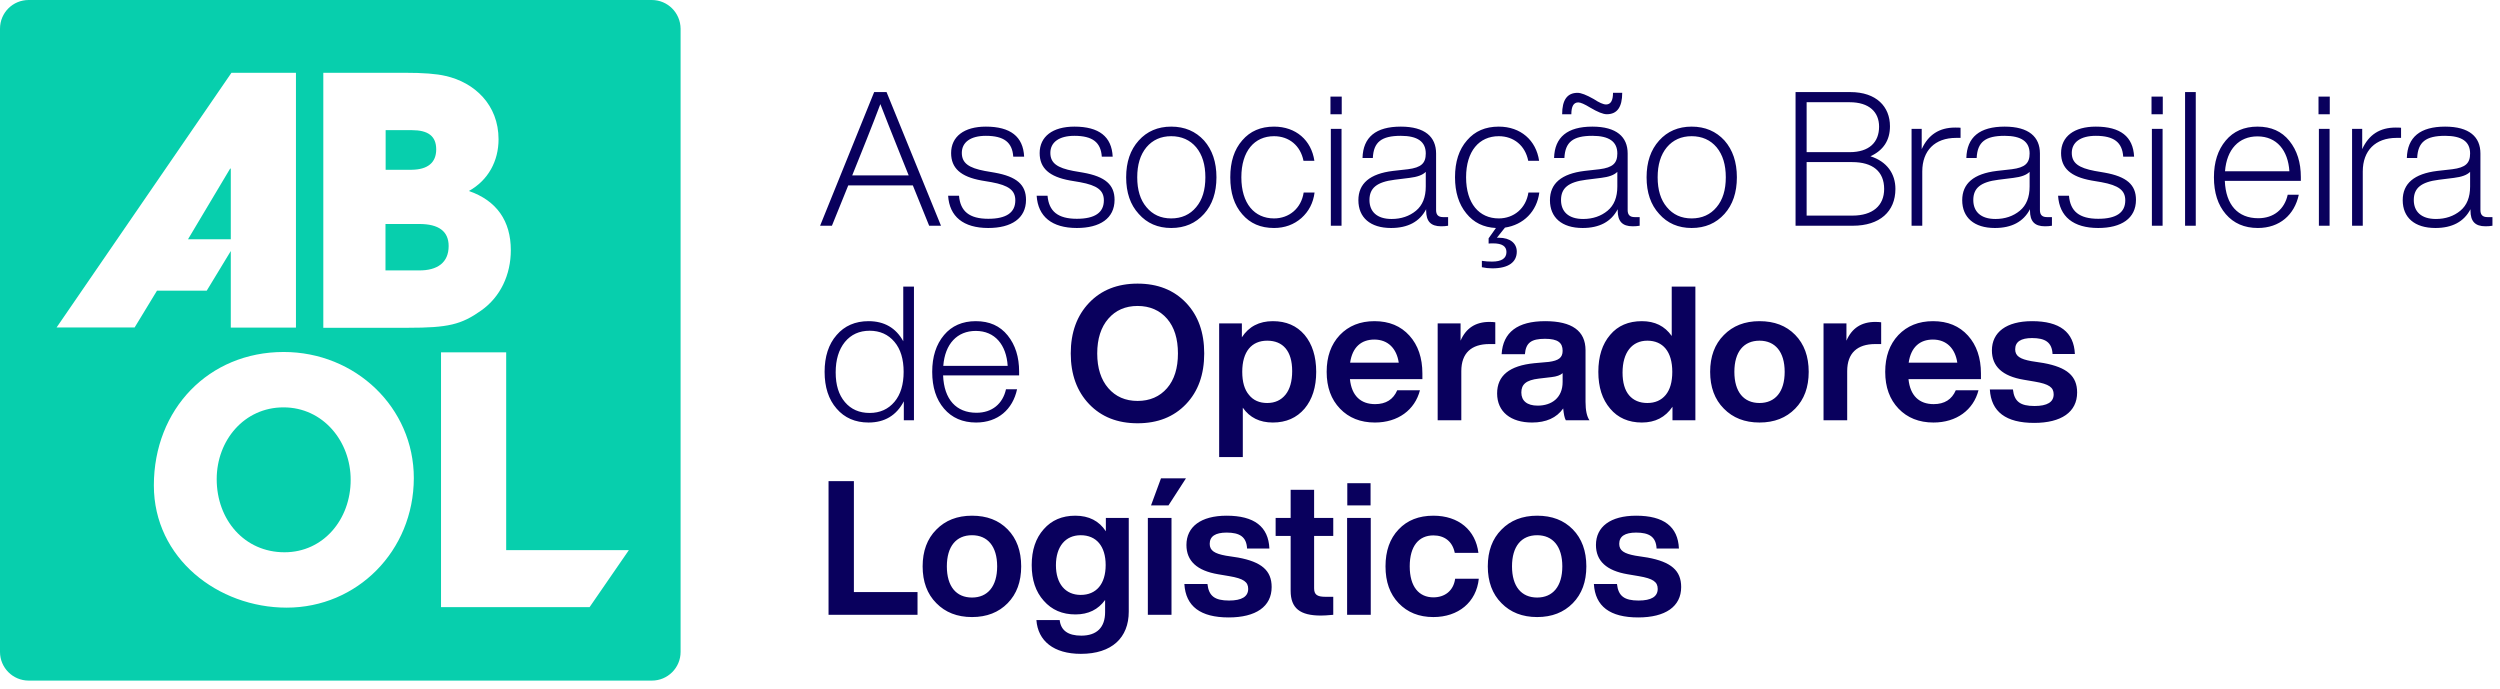
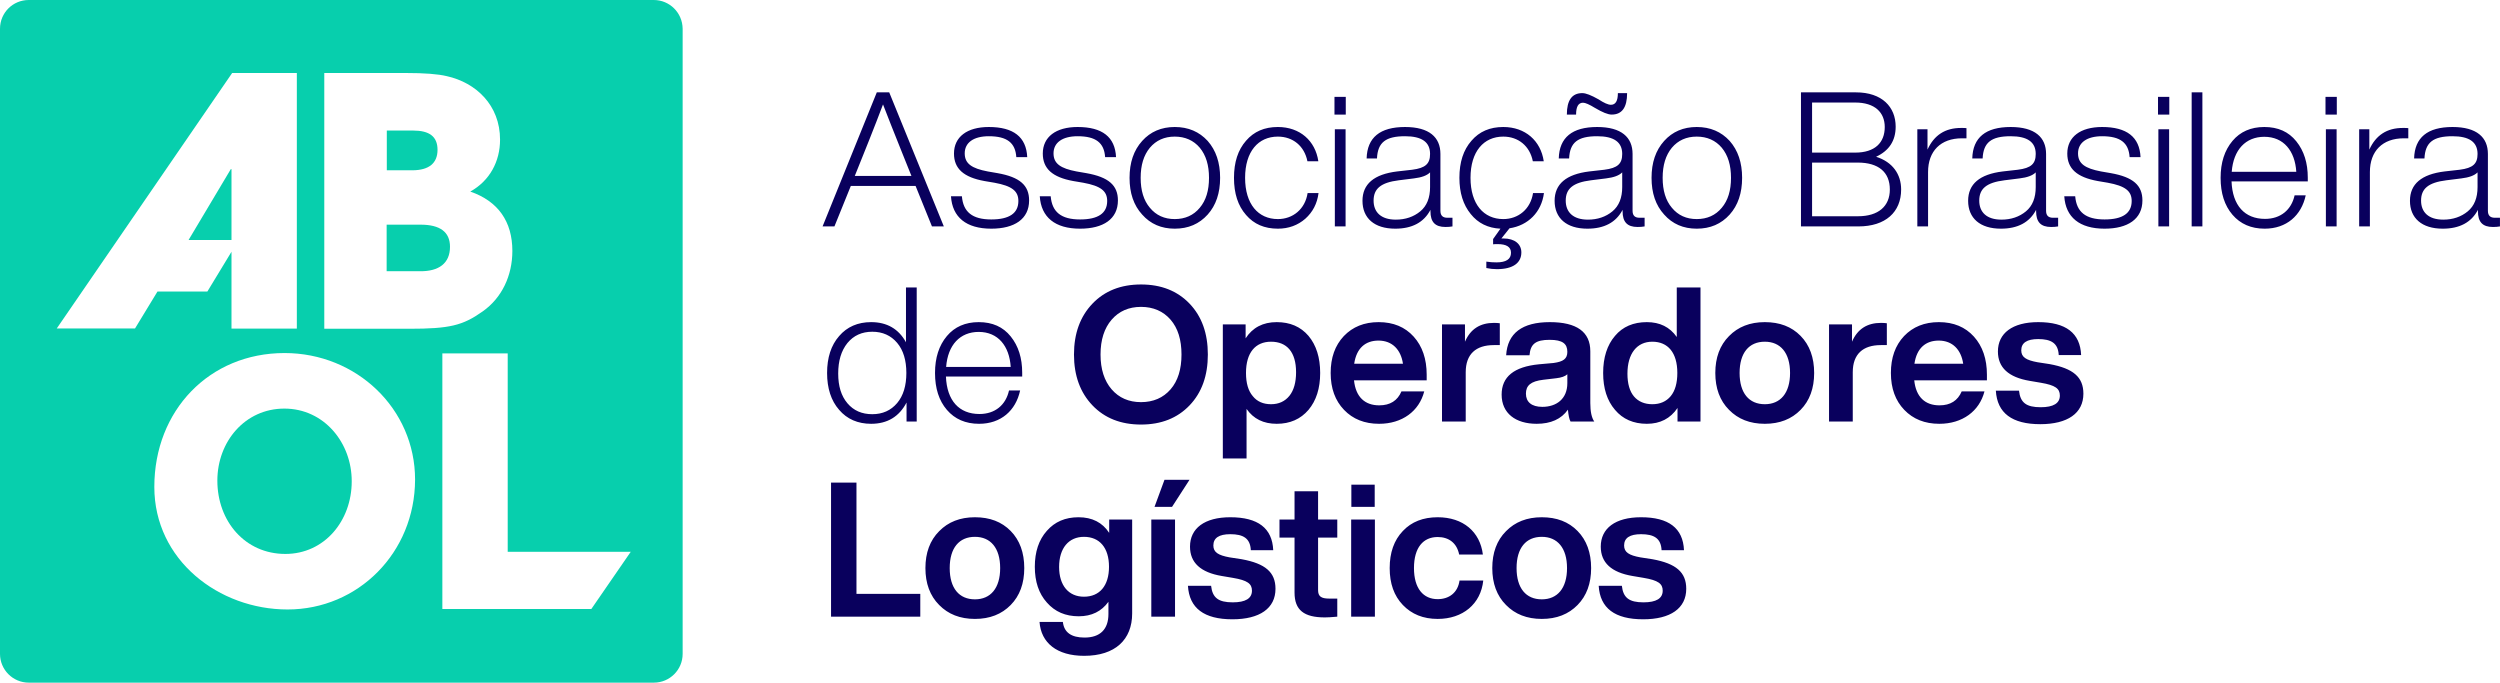
- <svg xmlns="http://www.w3.org/2000/svg" width="316" height="87" viewBox="0 0 316 87" fill="none">
+ <svg xmlns="http://www.w3.org/2000/svg" width="315.05" height="86.03" viewBox="0 0 315.05 86.03" fill="none">
  <path d="M35.836 51.491C30.869 51.491 27.391 55.661 27.391 60.565C27.391 65.699 30.89 69.807 35.962 69.807C40.887 69.807 44.324 65.636 44.324 60.67C44.345 55.808 40.845 51.491 35.836 51.491Z" fill="#07CFAD" />
  <path d="M29.172 21.313H29.088L23.765 30.241H29.172V21.313Z" fill="#07CFAD" />
  <path d="M56.709 31.1C56.709 29.235 55.452 28.312 53 28.312H48.725V34.18H52.958C55.284 34.201 56.709 33.195 56.709 31.1Z" fill="#07CFAD" />
  <path d="M55.137 18.882C55.137 17.185 54.089 16.451 52.056 16.451H48.745V21.46H52.014C54.068 21.439 55.137 20.559 55.137 18.882Z" fill="#07CFAD" />
  <path d="M82.381 0H3.626C1.614 0 0 1.614 0 3.626V82.402C0 84.393 1.614 86.027 3.626 86.027H82.402C84.393 86.027 86.027 84.414 86.027 82.402V3.626C86.006 1.614 84.393 0 82.381 0ZM40.866 9.2H51.176C53.481 9.2 55.179 9.326 56.311 9.598C59.978 10.415 63.017 13.245 63.017 17.604C63.017 20.349 61.718 22.78 59.266 24.142C62.786 25.358 64.568 27.935 64.568 31.624C64.568 34.704 63.269 37.533 60.816 39.252C58.301 41.033 56.646 41.431 51.554 41.431H40.866V9.2ZM7.125 41.431L29.256 9.2H37.408V41.41H29.172V31.729L26.133 36.737H19.846L17.017 41.39H7.125V41.431ZM36.234 76.806C27.579 76.806 19.448 70.582 19.448 61.361C19.448 51.721 26.384 44.491 35.857 44.491C44.931 44.491 52.308 51.512 52.308 60.439C52.287 69.639 45.141 76.806 36.234 76.806ZM74.522 76.743H55.745V44.533H63.981V69.535H79.489L74.522 76.743Z" fill="#07CFAD" />
  <path d="M118.941 28.533L112.06 11.639H110.494L103.661 28.533H105.155L107.22 23.432H115.382L117.446 28.533H118.941ZM108.881 19.279C108.999 18.971 109.213 18.425 109.545 17.619C110.186 16.005 110.826 14.368 111.277 13.158C111.87 14.7 112.677 16.741 113.697 19.279L114.86 22.174H107.718L108.881 19.279ZM124.919 28.818C127.838 28.818 129.688 27.608 129.688 25.259C129.688 23.36 128.526 22.317 125.702 21.818L124.469 21.605C122.475 21.225 121.574 20.632 121.574 19.327C121.574 17.974 122.689 17.168 124.611 17.168C126.912 17.168 127.957 17.998 128.075 19.802H129.451C129.333 17.263 127.719 16.005 124.611 16.005C121.858 16.005 120.221 17.263 120.221 19.351C120.221 21.249 121.431 22.34 124.065 22.815L125.323 23.028C127.529 23.432 128.336 24.072 128.336 25.33C128.336 26.872 127.197 27.655 124.919 27.655C122.523 27.655 121.384 26.706 121.218 24.737H119.842C120.008 27.37 121.764 28.818 124.919 28.818ZM136.111 28.818C139.029 28.818 140.88 27.608 140.88 25.259C140.88 23.36 139.717 22.317 136.894 21.818L135.66 21.605C133.667 21.225 132.765 20.632 132.765 19.327C132.765 17.974 133.881 17.168 135.802 17.168C138.104 17.168 139.148 17.998 139.267 19.802H140.643C140.524 17.263 138.91 16.005 135.802 16.005C133.05 16.005 131.413 17.263 131.413 19.351C131.413 21.249 132.623 22.34 135.256 22.815L136.514 23.028C138.721 23.432 139.528 24.072 139.528 25.33C139.528 26.872 138.389 27.655 136.111 27.655C133.714 27.655 132.576 26.706 132.409 24.737H131.033C131.199 27.37 132.955 28.818 136.111 28.818ZM148.04 28.818C149.749 28.818 151.125 28.224 152.193 27.038C153.237 25.875 153.759 24.333 153.759 22.411C153.759 20.489 153.237 18.947 152.193 17.761C151.125 16.598 149.749 16.005 148.04 16.005C146.356 16.005 144.98 16.598 143.936 17.761C142.868 18.947 142.346 20.489 142.346 22.411C142.346 24.333 142.868 25.875 143.936 27.038C144.98 28.224 146.356 28.818 148.04 28.818ZM144.909 26.184C144.125 25.259 143.746 24.001 143.746 22.411C143.746 20.822 144.125 19.564 144.909 18.615C145.692 17.69 146.736 17.215 148.04 17.215C149.346 17.215 150.413 17.69 151.196 18.615C151.979 19.564 152.359 20.822 152.359 22.411C152.359 24.001 151.979 25.259 151.196 26.184C150.413 27.133 149.346 27.608 148.04 27.608C146.736 27.608 145.692 27.133 144.909 26.184ZM161.036 28.818C162.388 28.818 163.551 28.39 164.5 27.56C165.425 26.73 165.994 25.662 166.161 24.333H164.784C164.476 26.35 162.934 27.608 161.036 27.608C158.568 27.608 156.907 25.733 156.907 22.411C156.907 19.09 158.568 17.215 161.036 17.215C162.934 17.215 164.381 18.401 164.761 20.323H166.137C165.757 17.737 163.812 16.005 161.036 16.005C159.351 16.005 158.022 16.575 157.025 17.737C156.005 18.9 155.507 20.442 155.507 22.411C155.507 24.381 156.005 25.923 157.025 27.086C158.022 28.248 159.351 28.818 161.036 28.818ZM169.594 14.439V12.209H168.17V14.439H169.594ZM169.57 28.533V16.29H168.217V28.533H169.57ZM182.4 27.442C181.807 27.442 181.522 27.157 181.522 26.564V19.398C181.522 17.31 180.123 16.005 177.062 16.005C173.906 16.005 172.293 17.334 172.222 19.968H173.526C173.621 17.951 174.618 17.168 177.062 17.168C179.174 17.168 180.217 17.903 180.217 19.398C180.217 20.632 179.648 21.178 177.964 21.391L176.065 21.605C173.147 21.961 171.7 23.194 171.7 25.306C171.7 27.489 173.194 28.818 175.828 28.818C177.939 28.818 179.435 28.035 180.265 26.445V26.611C180.265 27.963 180.834 28.604 182.163 28.604C182.472 28.604 182.78 28.58 183.041 28.533V27.442H182.4ZM175.899 27.679C174.025 27.679 173.1 26.73 173.1 25.282C173.1 23.788 174.001 23.005 176.279 22.72L178.177 22.483C179.15 22.364 179.814 22.127 180.217 21.723V23.574C180.217 24.926 179.814 25.947 178.984 26.635C178.153 27.323 177.109 27.679 175.899 27.679ZM193.192 24.333C192.883 26.35 191.341 27.608 189.443 27.608C186.975 27.608 185.314 25.733 185.314 22.411C185.314 19.09 186.975 17.215 189.443 17.215C191.341 17.215 192.788 18.401 193.168 20.323H194.544C194.164 17.737 192.219 16.005 189.443 16.005C187.758 16.005 186.43 16.575 185.433 17.737C184.413 18.9 183.914 20.442 183.914 22.411C183.914 24.286 184.389 25.804 185.338 26.967C186.263 28.13 187.521 28.747 189.087 28.818L188.161 30.123V30.787C188.328 30.763 188.518 30.763 188.731 30.763C189.846 30.763 190.416 31.119 190.416 31.855C190.416 32.661 189.799 33.065 188.589 33.065C188.185 33.065 187.758 33.041 187.308 32.97V33.777C187.734 33.871 188.185 33.919 188.636 33.919C190.7 33.919 191.721 33.112 191.721 31.807C191.721 30.763 190.89 30.051 189.467 30.051H189.206L190.226 28.77C192.575 28.414 194.26 26.73 194.568 24.333H193.192ZM199.496 12.944C199.781 12.944 200.279 13.158 201.014 13.609C201.94 14.155 202.628 14.439 203.102 14.439C204.407 14.439 205.048 13.537 205.048 11.734H203.885C203.885 12.707 203.6 13.205 203.007 13.205C202.651 13.205 202.129 12.968 201.441 12.517C200.516 11.995 199.852 11.734 199.401 11.734C198.096 11.734 197.455 12.636 197.455 14.439H198.618C198.618 13.443 198.903 12.944 199.496 12.944ZM206.614 27.442C206.021 27.442 205.736 27.157 205.736 26.564V19.398C205.736 17.31 204.336 16.005 201.275 16.005C198.12 16.005 196.506 17.334 196.435 19.968H197.74C197.835 17.951 198.832 17.168 201.275 17.168C203.387 17.168 204.431 17.903 204.431 19.398C204.431 20.632 203.861 21.178 202.177 21.391L200.279 21.605C197.36 21.961 195.913 23.194 195.913 25.306C195.913 27.489 197.408 28.818 200.041 28.818C202.153 28.818 203.648 28.035 204.478 26.445V26.611C204.478 27.963 205.048 28.604 206.376 28.604C206.685 28.604 206.993 28.58 207.254 28.533V27.442H206.614ZM200.113 27.679C198.238 27.679 197.313 26.73 197.313 25.282C197.313 23.788 198.214 23.005 200.492 22.72L202.39 22.483C203.363 22.364 204.027 22.127 204.431 21.723V23.574C204.431 24.926 204.027 25.947 203.197 26.635C202.367 27.323 201.322 27.679 200.113 27.679ZM213.822 28.818C215.53 28.818 216.907 28.224 217.975 27.038C219.018 25.875 219.541 24.333 219.541 22.411C219.541 20.489 219.018 18.947 217.975 17.761C216.907 16.598 215.53 16.005 213.822 16.005C212.138 16.005 210.762 16.598 209.717 17.761C208.65 18.947 208.128 20.489 208.128 22.411C208.128 24.333 208.65 25.875 209.717 27.038C210.762 28.224 212.138 28.818 213.822 28.818ZM210.69 26.184C209.907 25.259 209.527 24.001 209.527 22.411C209.527 20.822 209.907 19.564 210.69 18.615C211.473 17.69 212.517 17.215 213.822 17.215C215.127 17.215 216.195 17.69 216.978 18.615C217.761 19.564 218.141 20.822 218.141 22.411C218.141 24.001 217.761 25.259 216.978 26.184C216.195 27.133 215.127 27.608 213.822 27.608C212.517 27.608 211.473 27.133 210.69 26.184ZM236.425 19.754C238.062 18.995 238.892 17.737 238.892 15.958C238.892 13.49 237.184 11.639 233.886 11.639H226.958V28.533H234.195C237.611 28.533 239.581 26.73 239.581 23.883C239.581 21.961 238.513 20.418 236.425 19.754ZM233.791 12.921C236.283 12.921 237.516 14.178 237.516 16.005C237.516 17.974 236.283 19.232 233.791 19.232H228.358V12.921H233.791ZM228.358 27.252V20.489H234.124C236.71 20.489 238.157 21.676 238.157 23.883C238.157 25.994 236.71 27.252 234.147 27.252H228.358ZM247.127 16.124C245.134 16.124 243.734 17.025 242.904 18.852V16.29H241.622V28.533H242.975V21.676C242.975 19.042 244.564 17.429 247.246 17.429H247.815V16.148C247.649 16.124 247.412 16.124 247.127 16.124ZM258.725 27.442C258.132 27.442 257.847 27.157 257.847 26.564V19.398C257.847 17.31 256.447 16.005 253.386 16.005C250.231 16.005 248.617 17.334 248.546 19.968H249.851C249.946 17.951 250.942 17.168 253.386 17.168C255.498 17.168 256.542 17.903 256.542 19.398C256.542 20.632 255.973 21.178 254.288 21.391L252.39 21.605C249.471 21.961 248.024 23.194 248.024 25.306C248.024 27.489 249.519 28.818 252.152 28.818C254.264 28.818 255.759 28.035 256.59 26.445V26.611C256.59 27.963 257.159 28.604 258.488 28.604C258.796 28.604 259.104 28.58 259.365 28.533V27.442H258.725ZM252.224 27.679C250.349 27.679 249.424 26.73 249.424 25.282C249.424 23.788 250.325 23.005 252.603 22.72L254.501 22.483C255.474 22.364 256.139 22.127 256.542 21.723V23.574C256.542 24.926 256.139 25.947 255.308 26.635C254.477 27.323 253.434 27.679 252.224 27.679ZM265.218 28.818C268.137 28.818 269.987 27.608 269.987 25.259C269.987 23.36 268.825 22.317 266.001 21.818L264.767 21.605C262.774 21.225 261.873 20.632 261.873 19.327C261.873 17.974 262.988 17.168 264.91 17.168C267.211 17.168 268.255 17.998 268.374 19.802H269.75C269.631 17.263 268.018 16.005 264.91 16.005C262.157 16.005 260.52 17.263 260.52 19.351C260.52 21.249 261.73 22.34 264.364 22.815L265.622 23.028C267.828 23.432 268.635 24.072 268.635 25.33C268.635 26.872 267.496 27.655 265.218 27.655C262.822 27.655 261.683 26.706 261.517 24.737H260.14C260.307 27.37 262.062 28.818 265.218 28.818ZM273.375 14.439V12.209H271.952V14.439H273.375ZM273.352 28.533V16.29H271.999V28.533H273.352ZM277.545 28.533V11.639H276.193V28.533H277.545ZM290.827 22.388C290.827 20.537 290.352 19.018 289.379 17.808C288.407 16.598 287.078 16.005 285.346 16.005C283.661 16.005 282.309 16.598 281.336 17.761C280.34 18.947 279.841 20.489 279.841 22.411C279.841 24.357 280.34 25.899 281.336 27.062C282.333 28.224 283.685 28.818 285.393 28.818C288.146 28.818 290.02 27.157 290.566 24.618H289.166C288.762 26.445 287.41 27.584 285.441 27.584C282.878 27.584 281.336 25.899 281.218 22.862H290.827V22.388ZM285.346 17.239C287.79 17.239 289.213 19.018 289.379 21.652H281.241C281.455 18.876 282.997 17.239 285.346 17.239ZM294.484 14.439V12.209H293.06V14.439H294.484ZM294.46 28.533V16.29H293.108V28.533H294.46ZM302.806 16.124C300.813 16.124 299.413 17.025 298.583 18.852V16.29H297.302V28.533H298.654V21.676C298.654 19.042 300.244 17.429 302.925 17.429H303.494V16.148C303.328 16.124 303.091 16.124 302.806 16.124ZM314.404 27.442C313.811 27.442 313.526 27.157 313.526 26.564V19.398C313.526 17.31 312.126 16.005 309.065 16.005C305.91 16.005 304.297 17.334 304.225 19.968H305.53C305.625 17.951 306.622 17.168 309.065 17.168C311.177 17.168 312.221 17.903 312.221 19.398C312.221 20.632 311.651 21.178 309.967 21.391L308.069 21.605C305.15 21.961 303.703 23.194 303.703 25.306C303.703 27.489 305.198 28.818 307.832 28.818C309.943 28.818 311.438 28.035 312.269 26.445V26.611C312.269 27.963 312.838 28.604 314.167 28.604C314.475 28.604 314.784 28.58 315.045 28.533V27.442H314.404ZM307.903 27.679C306.028 27.679 305.103 26.73 305.103 25.282C305.103 23.788 306.005 23.005 308.283 22.72L310.181 22.483C311.153 22.364 311.818 22.127 312.221 21.723V23.574C312.221 24.926 311.818 25.947 310.988 26.635C310.157 27.323 309.113 27.679 307.903 27.679ZM114.172 43.133C113.246 41.449 111.775 40.595 109.782 40.595C108.098 40.595 106.745 41.188 105.749 42.35C104.728 43.513 104.23 45.079 104.23 47.001C104.23 48.923 104.728 50.489 105.749 51.651C106.745 52.814 108.098 53.407 109.782 53.407C111.823 53.407 113.317 52.506 114.243 50.726V53.122H115.524V36.229H114.172V43.133ZM106.793 50.821C106.01 49.895 105.63 48.662 105.63 47.072C105.63 45.482 106.01 44.201 106.793 43.228C107.576 42.279 108.62 41.805 109.925 41.805C111.229 41.805 112.274 42.279 113.056 43.205C113.84 44.13 114.219 45.411 114.219 47.001C114.219 48.59 113.84 49.872 113.056 50.797C112.274 51.722 111.229 52.197 109.925 52.197C108.62 52.197 107.576 51.746 106.793 50.821ZM128.817 46.977C128.817 45.126 128.343 43.608 127.37 42.398C126.397 41.188 125.068 40.595 123.336 40.595C121.652 40.595 120.299 41.188 119.326 42.35C118.33 43.537 117.831 45.079 117.831 47.001C117.831 48.946 118.33 50.489 119.326 51.651C120.323 52.814 121.675 53.407 123.383 53.407C126.136 53.407 128.01 51.746 128.556 49.207H127.156C126.753 51.034 125.4 52.173 123.431 52.173C120.869 52.173 119.326 50.489 119.207 47.452H128.817V46.977ZM123.336 41.828C125.78 41.828 127.204 43.608 127.37 46.242H119.231C119.445 43.465 120.987 41.828 123.336 41.828ZM143.791 53.502C146.329 53.502 148.369 52.696 149.912 51.082C151.454 49.468 152.213 47.333 152.213 44.676C152.213 42.018 151.454 39.883 149.912 38.269C148.369 36.656 146.329 35.849 143.791 35.849C141.252 35.849 139.211 36.656 137.669 38.269C136.127 39.883 135.343 42.018 135.343 44.676C135.343 47.333 136.127 49.468 137.669 51.082C139.211 52.696 141.252 53.502 143.791 53.502ZM140.089 49.065C139.164 47.997 138.689 46.526 138.689 44.676C138.689 42.825 139.164 41.354 140.089 40.286C141.014 39.218 142.248 38.673 143.791 38.673C145.332 38.673 146.59 39.218 147.516 40.286C148.441 41.354 148.892 42.825 148.892 44.676C148.892 46.526 148.441 47.997 147.516 49.065C146.59 50.133 145.332 50.678 143.791 50.678C142.248 50.678 141.014 50.133 140.089 49.065ZM160.888 40.595C159.155 40.595 157.85 41.283 156.973 42.635V40.879H154.101V57.773H157.091V51.533C157.969 52.79 159.226 53.407 160.888 53.407C162.572 53.407 163.901 52.814 164.897 51.651C165.87 50.489 166.368 48.946 166.368 47.001C166.368 45.055 165.87 43.489 164.897 42.327C163.901 41.164 162.572 40.595 160.888 40.595ZM157.874 49.919C157.305 49.255 157.02 48.282 157.02 47.001C157.02 44.438 158.206 43.062 160.175 43.062C162.169 43.062 163.331 44.367 163.331 46.906C163.331 48.187 163.047 49.184 162.501 49.872C161.931 50.584 161.149 50.939 160.175 50.939C159.203 50.939 158.42 50.607 157.874 49.919ZM179.79 47.214C179.79 45.245 179.245 43.632 178.153 42.422C177.062 41.212 175.591 40.595 173.74 40.595C171.914 40.595 170.466 41.188 169.351 42.35C168.236 43.537 167.69 45.079 167.69 47.001C167.69 48.946 168.259 50.489 169.375 51.651C170.489 52.814 171.961 53.407 173.788 53.407C176.706 53.407 178.841 51.817 179.482 49.326H176.611C176.113 50.489 175.188 51.082 173.812 51.082C172.008 51.082 170.846 50.038 170.632 47.926H179.79V47.214ZM173.716 42.92C175.449 42.92 176.54 44.059 176.801 45.838H170.656C170.94 43.869 172.079 42.92 173.716 42.92ZM188.27 40.69C186.514 40.69 185.304 41.472 184.616 43.062V40.879H181.721V53.122H184.71V46.906C184.71 44.628 185.992 43.489 188.246 43.489H189.005V40.737C188.839 40.713 188.578 40.69 188.27 40.69ZM200.91 53.122C200.577 52.648 200.411 51.865 200.411 50.797V44.272C200.411 41.828 198.703 40.595 195.31 40.595C191.822 40.595 189.972 41.994 189.805 44.77H192.748C192.866 43.323 193.554 42.825 195.286 42.825C196.924 42.825 197.516 43.323 197.516 44.343C197.516 45.221 196.995 45.577 195.785 45.743L193.934 45.909C190.802 46.218 189.236 47.475 189.236 49.729C189.236 52.078 190.992 53.407 193.649 53.407C195.429 53.407 196.757 52.814 197.588 51.627C197.659 52.339 197.754 52.838 197.92 53.122H200.91ZM194.361 51.272C193.009 51.272 192.297 50.655 192.297 49.611C192.297 48.59 192.89 48.045 194.503 47.855L196.117 47.665C196.757 47.594 197.232 47.428 197.516 47.167V48.282C197.516 50.275 196.14 51.272 194.361 51.272ZM211.306 42.469C210.428 41.212 209.171 40.595 207.534 40.595C205.849 40.595 204.497 41.164 203.524 42.327C202.527 43.489 202.029 45.055 202.029 47.001C202.029 48.946 202.527 50.489 203.524 51.651C204.497 52.814 205.849 53.407 207.534 53.407C209.218 53.407 210.5 52.743 211.401 51.414V53.122H214.296V36.229H211.306V42.469ZM205.92 49.967C205.374 49.326 205.09 48.353 205.09 47.096C205.09 44.533 206.3 43.062 208.222 43.062C210.191 43.062 211.377 44.438 211.377 47.001C211.377 48.282 211.093 49.255 210.547 49.919C209.977 50.607 209.194 50.939 208.222 50.939C207.249 50.939 206.466 50.607 205.92 49.967ZM226.911 51.651C228.05 50.489 228.62 48.946 228.62 47.001C228.62 45.055 228.05 43.489 226.911 42.327C225.773 41.164 224.277 40.595 222.403 40.595C220.529 40.595 219.034 41.188 217.895 42.35C216.733 43.513 216.163 45.079 216.163 47.001C216.163 48.923 216.733 50.489 217.895 51.651C219.034 52.814 220.529 53.407 222.403 53.407C224.277 53.407 225.773 52.814 226.911 51.651ZM222.403 50.939C220.41 50.939 219.224 49.54 219.224 47.001C219.224 44.462 220.41 43.062 222.403 43.062C224.373 43.062 225.583 44.462 225.583 47.001C225.583 49.54 224.373 50.939 222.403 50.939ZM237.044 40.69C235.288 40.69 234.078 41.472 233.39 43.062V40.879H230.495V53.122H233.485V46.906C233.485 44.628 234.766 43.489 237.021 43.489H237.78V40.737C237.613 40.713 237.352 40.69 237.044 40.69ZM250.392 47.214C250.392 45.245 249.846 43.632 248.755 42.422C247.663 41.212 246.192 40.595 244.341 40.595C242.514 40.595 241.067 41.188 239.952 42.35C238.837 43.537 238.291 45.079 238.291 47.001C238.291 48.946 238.861 50.489 239.976 51.651C241.091 52.814 242.562 53.407 244.389 53.407C247.307 53.407 249.443 51.817 250.083 49.326H247.213C246.714 50.489 245.789 51.082 244.413 51.082C242.61 51.082 241.447 50.038 241.233 47.926H250.392V47.214ZM244.318 42.92C246.05 42.92 247.141 44.059 247.402 45.838H241.257C241.542 43.869 242.681 42.92 244.318 42.92ZM257.116 53.455C260.556 53.455 262.549 52.078 262.549 49.611C262.549 47.523 261.268 46.431 258.302 45.886L256.76 45.648C255.336 45.387 254.719 45.008 254.719 44.154C254.719 43.205 255.431 42.73 256.855 42.73C258.492 42.73 259.37 43.252 259.441 44.747H262.264C262.146 41.971 260.342 40.595 256.855 40.595C253.604 40.595 251.777 41.994 251.777 44.296C251.777 46.313 253.106 47.547 255.787 47.997L257.187 48.235C259.014 48.543 259.583 48.97 259.583 49.848C259.583 50.821 258.776 51.319 257.163 51.319C255.36 51.319 254.6 50.75 254.435 49.231H251.516C251.682 52.055 253.557 53.455 257.116 53.455ZM107.932 60.818H104.728V77.712H115.975V74.841H107.932V60.818ZM127.37 76.241C128.509 75.078 129.078 73.536 129.078 71.59C129.078 69.644 128.509 68.079 127.37 66.916C126.231 65.754 124.736 65.184 122.862 65.184C120.987 65.184 119.493 65.777 118.354 66.94C117.191 68.103 116.621 69.668 116.621 71.59C116.621 73.512 117.191 75.078 118.354 76.241C119.493 77.403 120.987 77.996 122.862 77.996C124.736 77.996 126.231 77.403 127.37 76.241ZM122.862 75.529C120.869 75.529 119.682 74.129 119.682 71.59C119.682 69.052 120.869 67.652 122.862 67.652C124.831 67.652 126.041 69.052 126.041 71.59C126.041 74.129 124.831 75.529 122.862 75.529ZM139.78 67.153C138.926 65.848 137.645 65.184 135.913 65.184C134.252 65.184 132.923 65.754 131.927 66.892C130.906 68.031 130.408 69.55 130.408 71.424C130.408 73.299 130.906 74.793 131.927 75.932C132.947 77.095 134.276 77.664 135.937 77.664C137.574 77.664 138.807 77.047 139.685 75.837V77.38C139.685 79.301 138.641 80.346 136.672 80.346C134.988 80.346 134.086 79.681 133.943 78.376H131.001C131.191 81.01 133.184 82.647 136.625 82.647C140.54 82.647 142.675 80.607 142.675 77.308V65.469H139.78V67.153ZM136.601 75.197C134.679 75.197 133.469 73.797 133.469 71.448C133.469 69.075 134.679 67.652 136.601 67.652C138.57 67.652 139.756 69.028 139.756 71.424C139.756 73.82 138.57 75.197 136.601 75.197ZM147.698 63.879L149.904 60.462H146.749L145.491 63.879H147.698ZM148.077 77.712V65.469H145.088V77.712H148.077ZM155.304 78.044C158.744 78.044 160.737 76.668 160.737 74.2C160.737 72.112 159.456 71.021 156.49 70.475L154.947 70.238C153.524 69.977 152.907 69.597 152.907 68.743C152.907 67.794 153.619 67.319 155.043 67.319C156.68 67.319 157.557 67.841 157.629 69.336H160.452C160.333 66.56 158.53 65.184 155.043 65.184C151.792 65.184 149.965 66.584 149.965 68.885C149.965 70.902 151.293 72.136 153.975 72.587L155.375 72.824C157.202 73.132 157.771 73.559 157.771 74.437C157.771 75.41 156.964 75.908 155.351 75.908C153.548 75.908 152.788 75.339 152.622 73.82H149.704C149.87 76.644 151.744 78.044 155.304 78.044ZM168.524 65.469H166.104V61.91H163.138V65.469H161.24V67.746H163.138V74.675C163.138 76.882 164.325 77.806 166.958 77.806C167.267 77.806 167.789 77.783 168.524 77.712V75.434H167.504C166.484 75.434 166.104 75.149 166.104 74.366V67.746H168.524V65.469ZM173.24 63.879V61.079H170.298V63.879H173.24ZM173.264 77.712V65.469H170.274V77.712H173.264ZM181.178 77.996C184.334 77.996 186.612 76.122 186.92 73.156H183.93C183.717 74.698 182.602 75.505 181.178 75.505C179.375 75.505 178.189 74.177 178.189 71.59C178.189 69.004 179.351 67.675 181.178 67.675C182.578 67.675 183.598 68.434 183.883 69.882H186.872C186.516 67.011 184.381 65.184 181.178 65.184C179.351 65.184 177.88 65.754 176.788 66.916C175.674 68.079 175.128 69.644 175.128 71.59C175.128 73.536 175.674 75.078 176.788 76.241C177.904 77.403 179.351 77.996 181.178 77.996ZM198.805 76.241C199.944 75.078 200.514 73.536 200.514 71.59C200.514 69.644 199.944 68.079 198.805 66.916C197.666 65.754 196.172 65.184 194.297 65.184C192.423 65.184 190.928 65.777 189.789 66.94C188.626 68.103 188.057 69.668 188.057 71.59C188.057 73.512 188.626 75.078 189.789 76.241C190.928 77.403 192.423 77.996 194.297 77.996C196.172 77.996 197.666 77.403 198.805 76.241ZM194.297 75.529C192.304 75.529 191.118 74.129 191.118 71.59C191.118 69.052 192.304 67.652 194.297 67.652C196.266 67.652 197.477 69.052 197.477 71.59C197.477 74.129 196.266 75.529 194.297 75.529ZM207.067 78.044C210.507 78.044 212.5 76.668 212.5 74.2C212.5 72.112 211.219 71.021 208.253 70.475L206.711 70.238C205.287 69.977 204.67 69.597 204.67 68.743C204.67 67.794 205.382 67.319 206.806 67.319C208.443 67.319 209.321 67.841 209.392 69.336H212.216C212.097 66.56 210.293 65.184 206.806 65.184C203.555 65.184 201.728 66.584 201.728 68.885C201.728 70.902 203.057 72.136 205.738 72.587L207.138 72.824C208.965 73.132 209.534 73.559 209.534 74.437C209.534 75.41 208.728 75.908 207.114 75.908C205.311 75.908 204.552 75.339 204.386 73.82H201.467C201.633 76.644 203.508 78.044 207.067 78.044Z" fill="#09005D" />
</svg>
